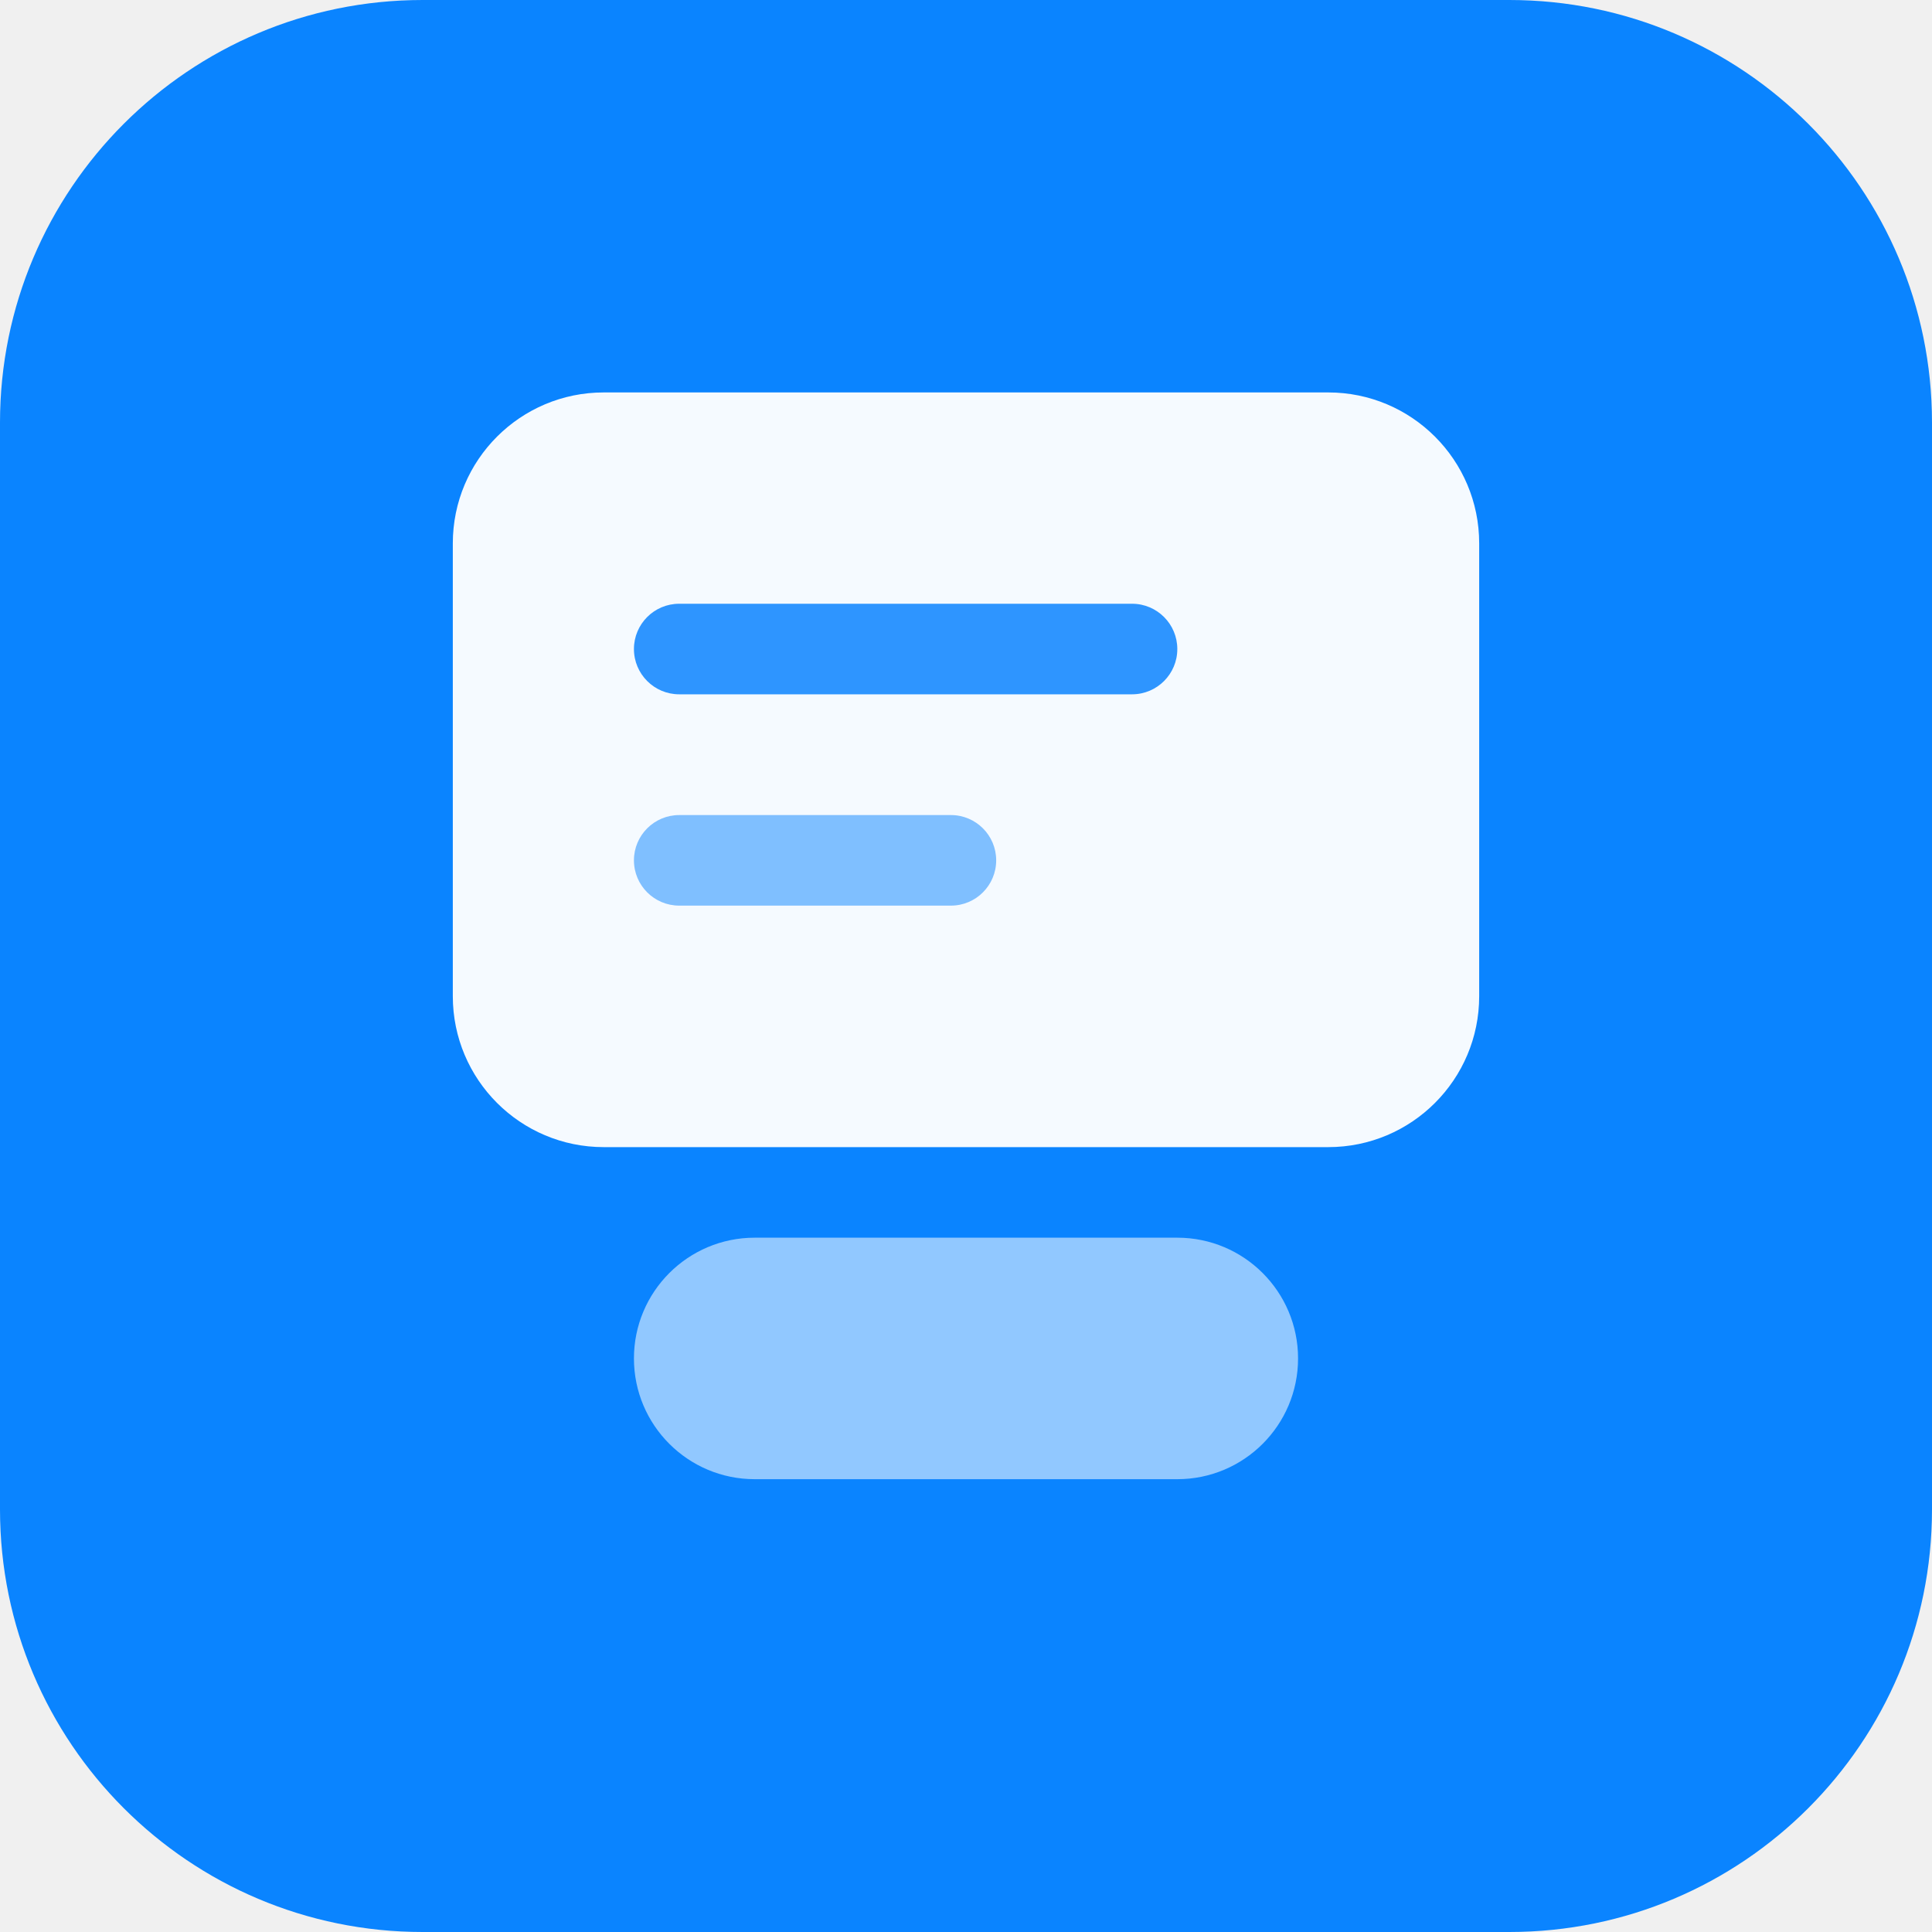
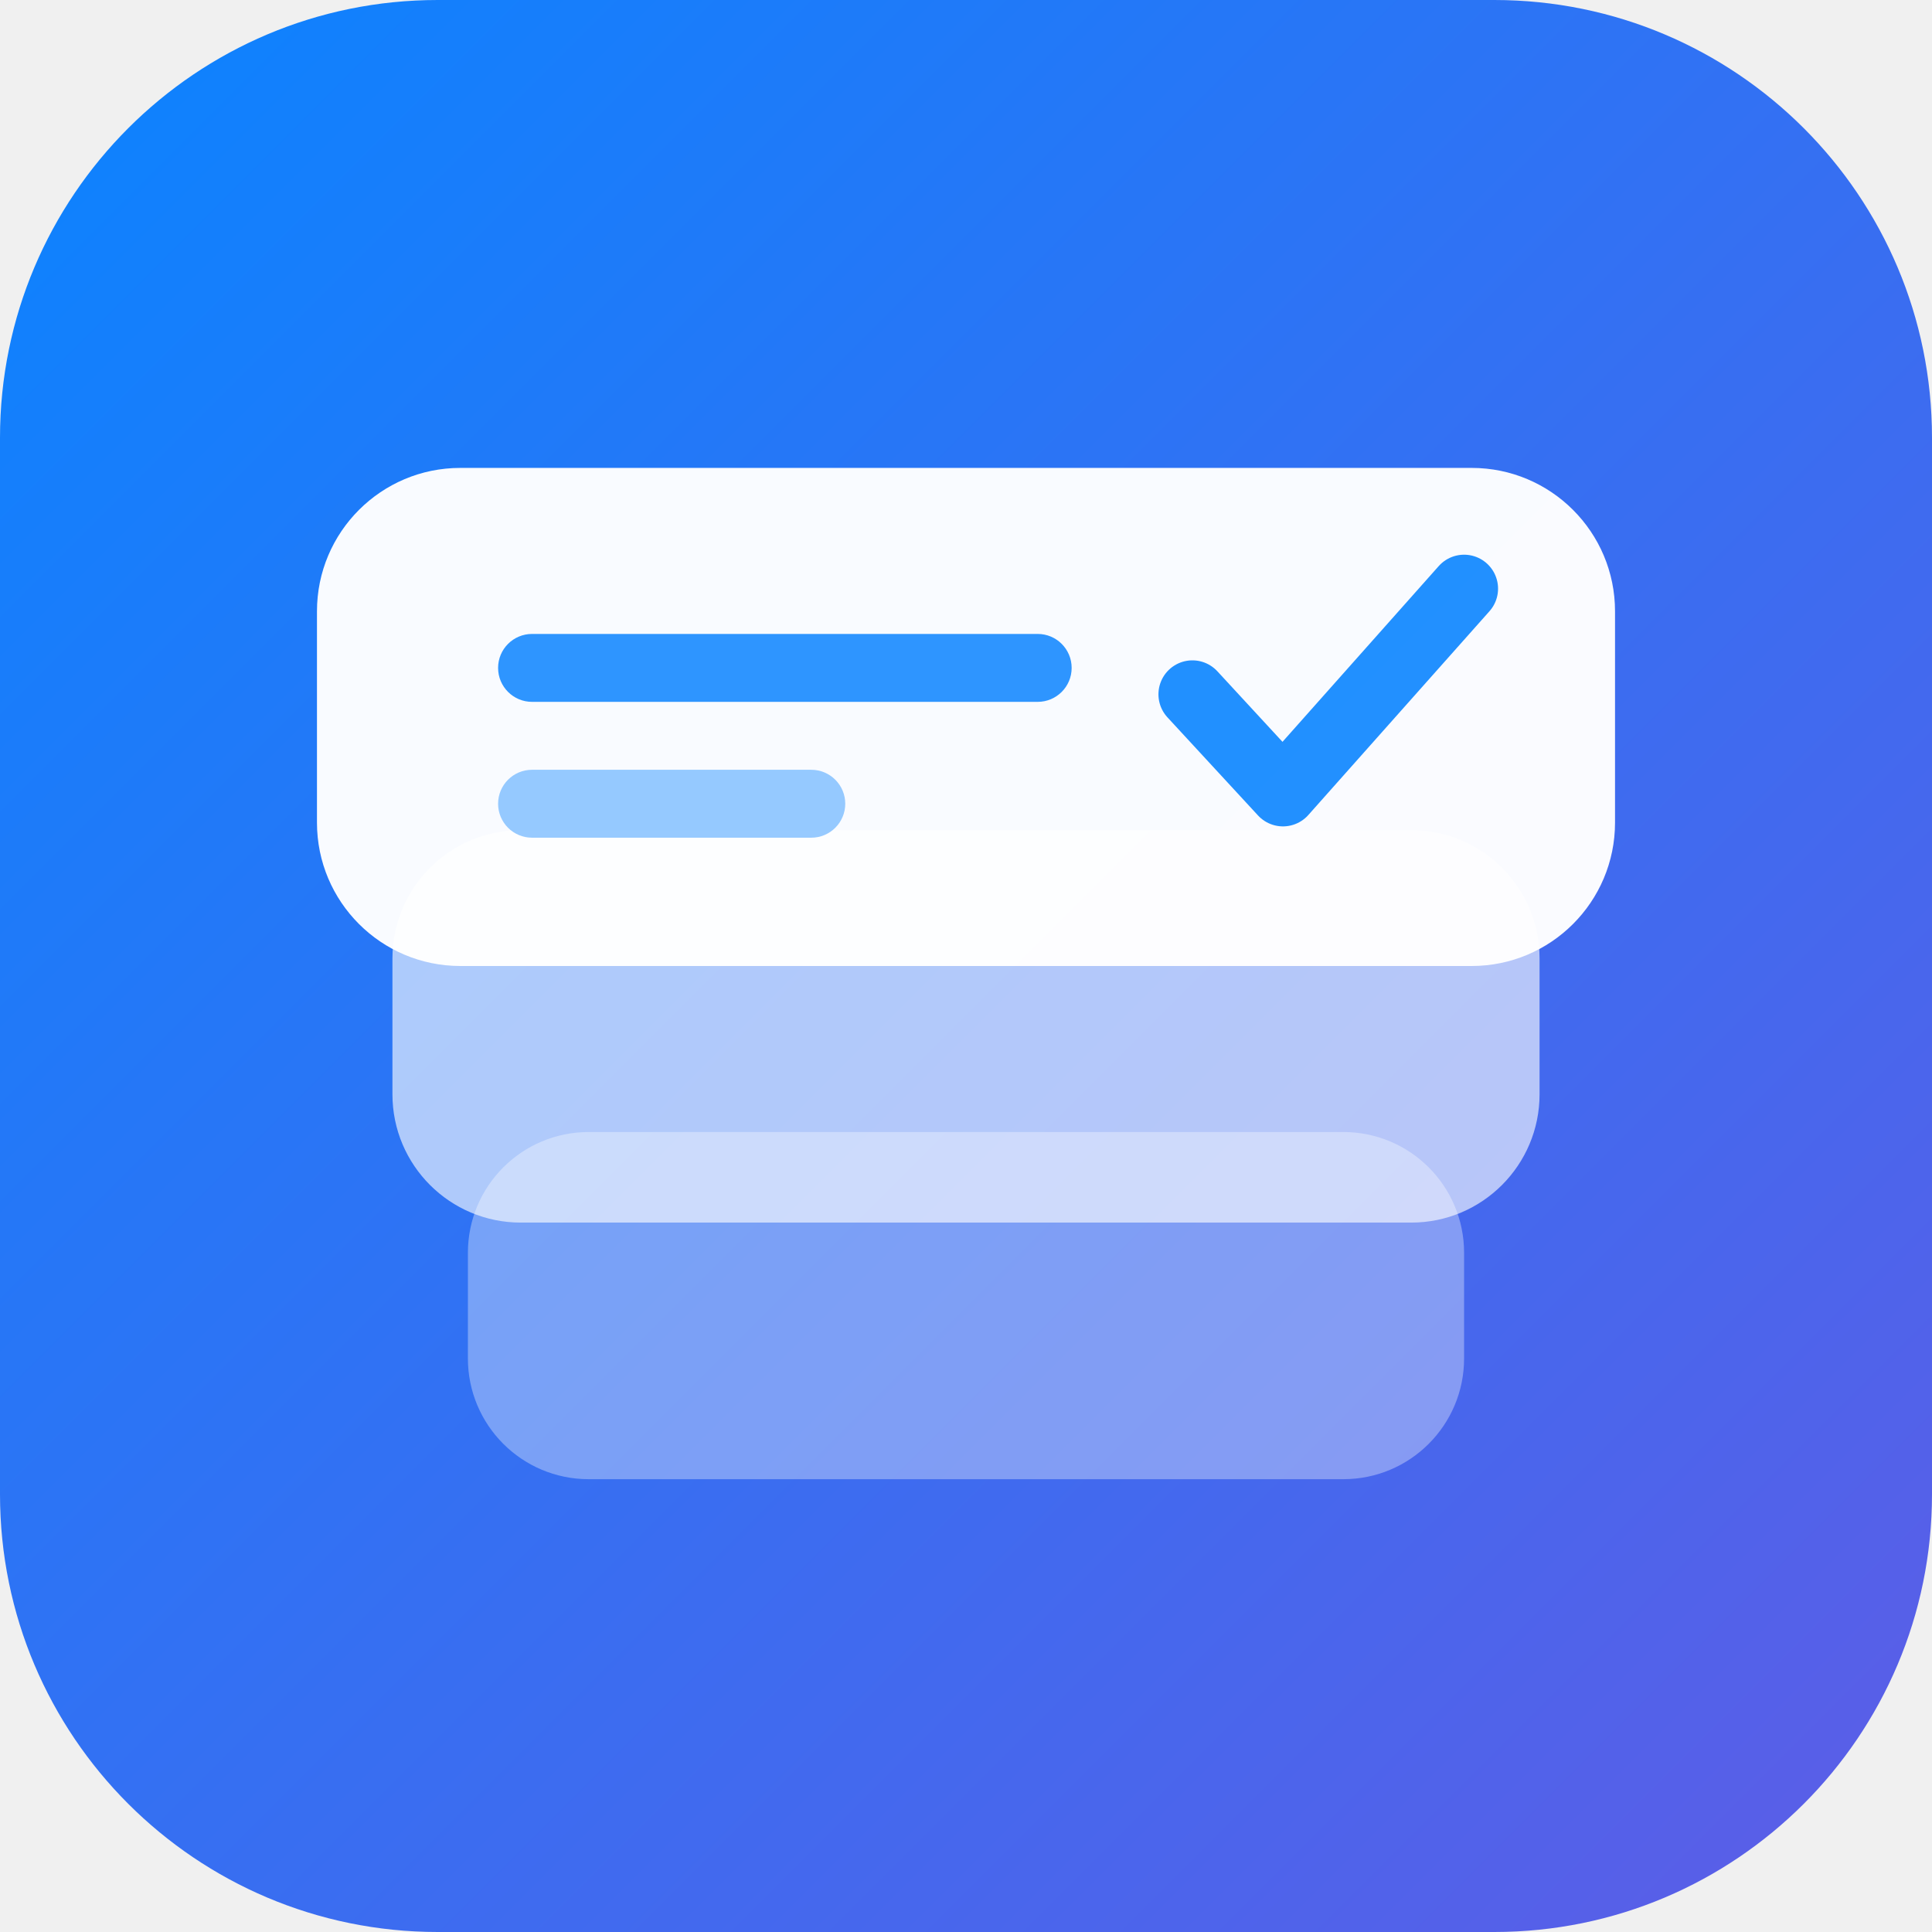
- <svg xmlns="http://www.w3.org/2000/svg" viewBox="0 0 64 64">
-   <rect width="64" height="64" rx="14" fill="#0A84FF" />
-   <rect x="15" y="13" width="34" height="25" rx="5" fill="#fff" opacity="0.96" />
-   <rect x="21" y="41" width="22" height="8" rx="4" fill="#fff" opacity="0.55" />
-   <rect x="21" y="20" width="18" height="3" rx="1.5" fill="#0A84FF" opacity="0.85" />
-   <rect x="21" y="27" width="12" height="3" rx="1.5" fill="#0A84FF" opacity="0.5" />
+ <svg xmlns="http://www.w3.org/2000/svg" viewBox="0 0 256 256">
+   <defs>
+     <linearGradient id="g" x1="0" y1="0" x2="1" y2="1">
+       <stop offset="0%" stop-color="#0A84FF" />
+       <stop offset="100%" stop-color="#5E5CE6" />
+     </linearGradient>
+   </defs>
+   <rect width="256" height="256" rx="58" fill="url(#g)" />
+   <rect x="62" y="150" width="132" height="46" rx="16" fill="#fff" opacity="0.34" />
+   <rect x="52" y="110" width="152" height="52" rx="17" fill="#fff" opacity="0.62" />
+   <rect x="42" y="62" width="172" height="66" rx="19" fill="#fff" opacity="0.97" />
+   <rect x="66" y="84" width="76" height="9" rx="4.5" fill="#0A84FF" opacity="0.85" />
+   <rect x="66" y="102" width="46" height="9" rx="4.5" fill="#0A84FF" opacity="0.42" />
+   <path d="M158 92 l12 13 24 -27" fill="none" stroke="#0A84FF" stroke-width="9" stroke-linecap="round" stroke-linejoin="round" opacity="0.9" />
</svg>
